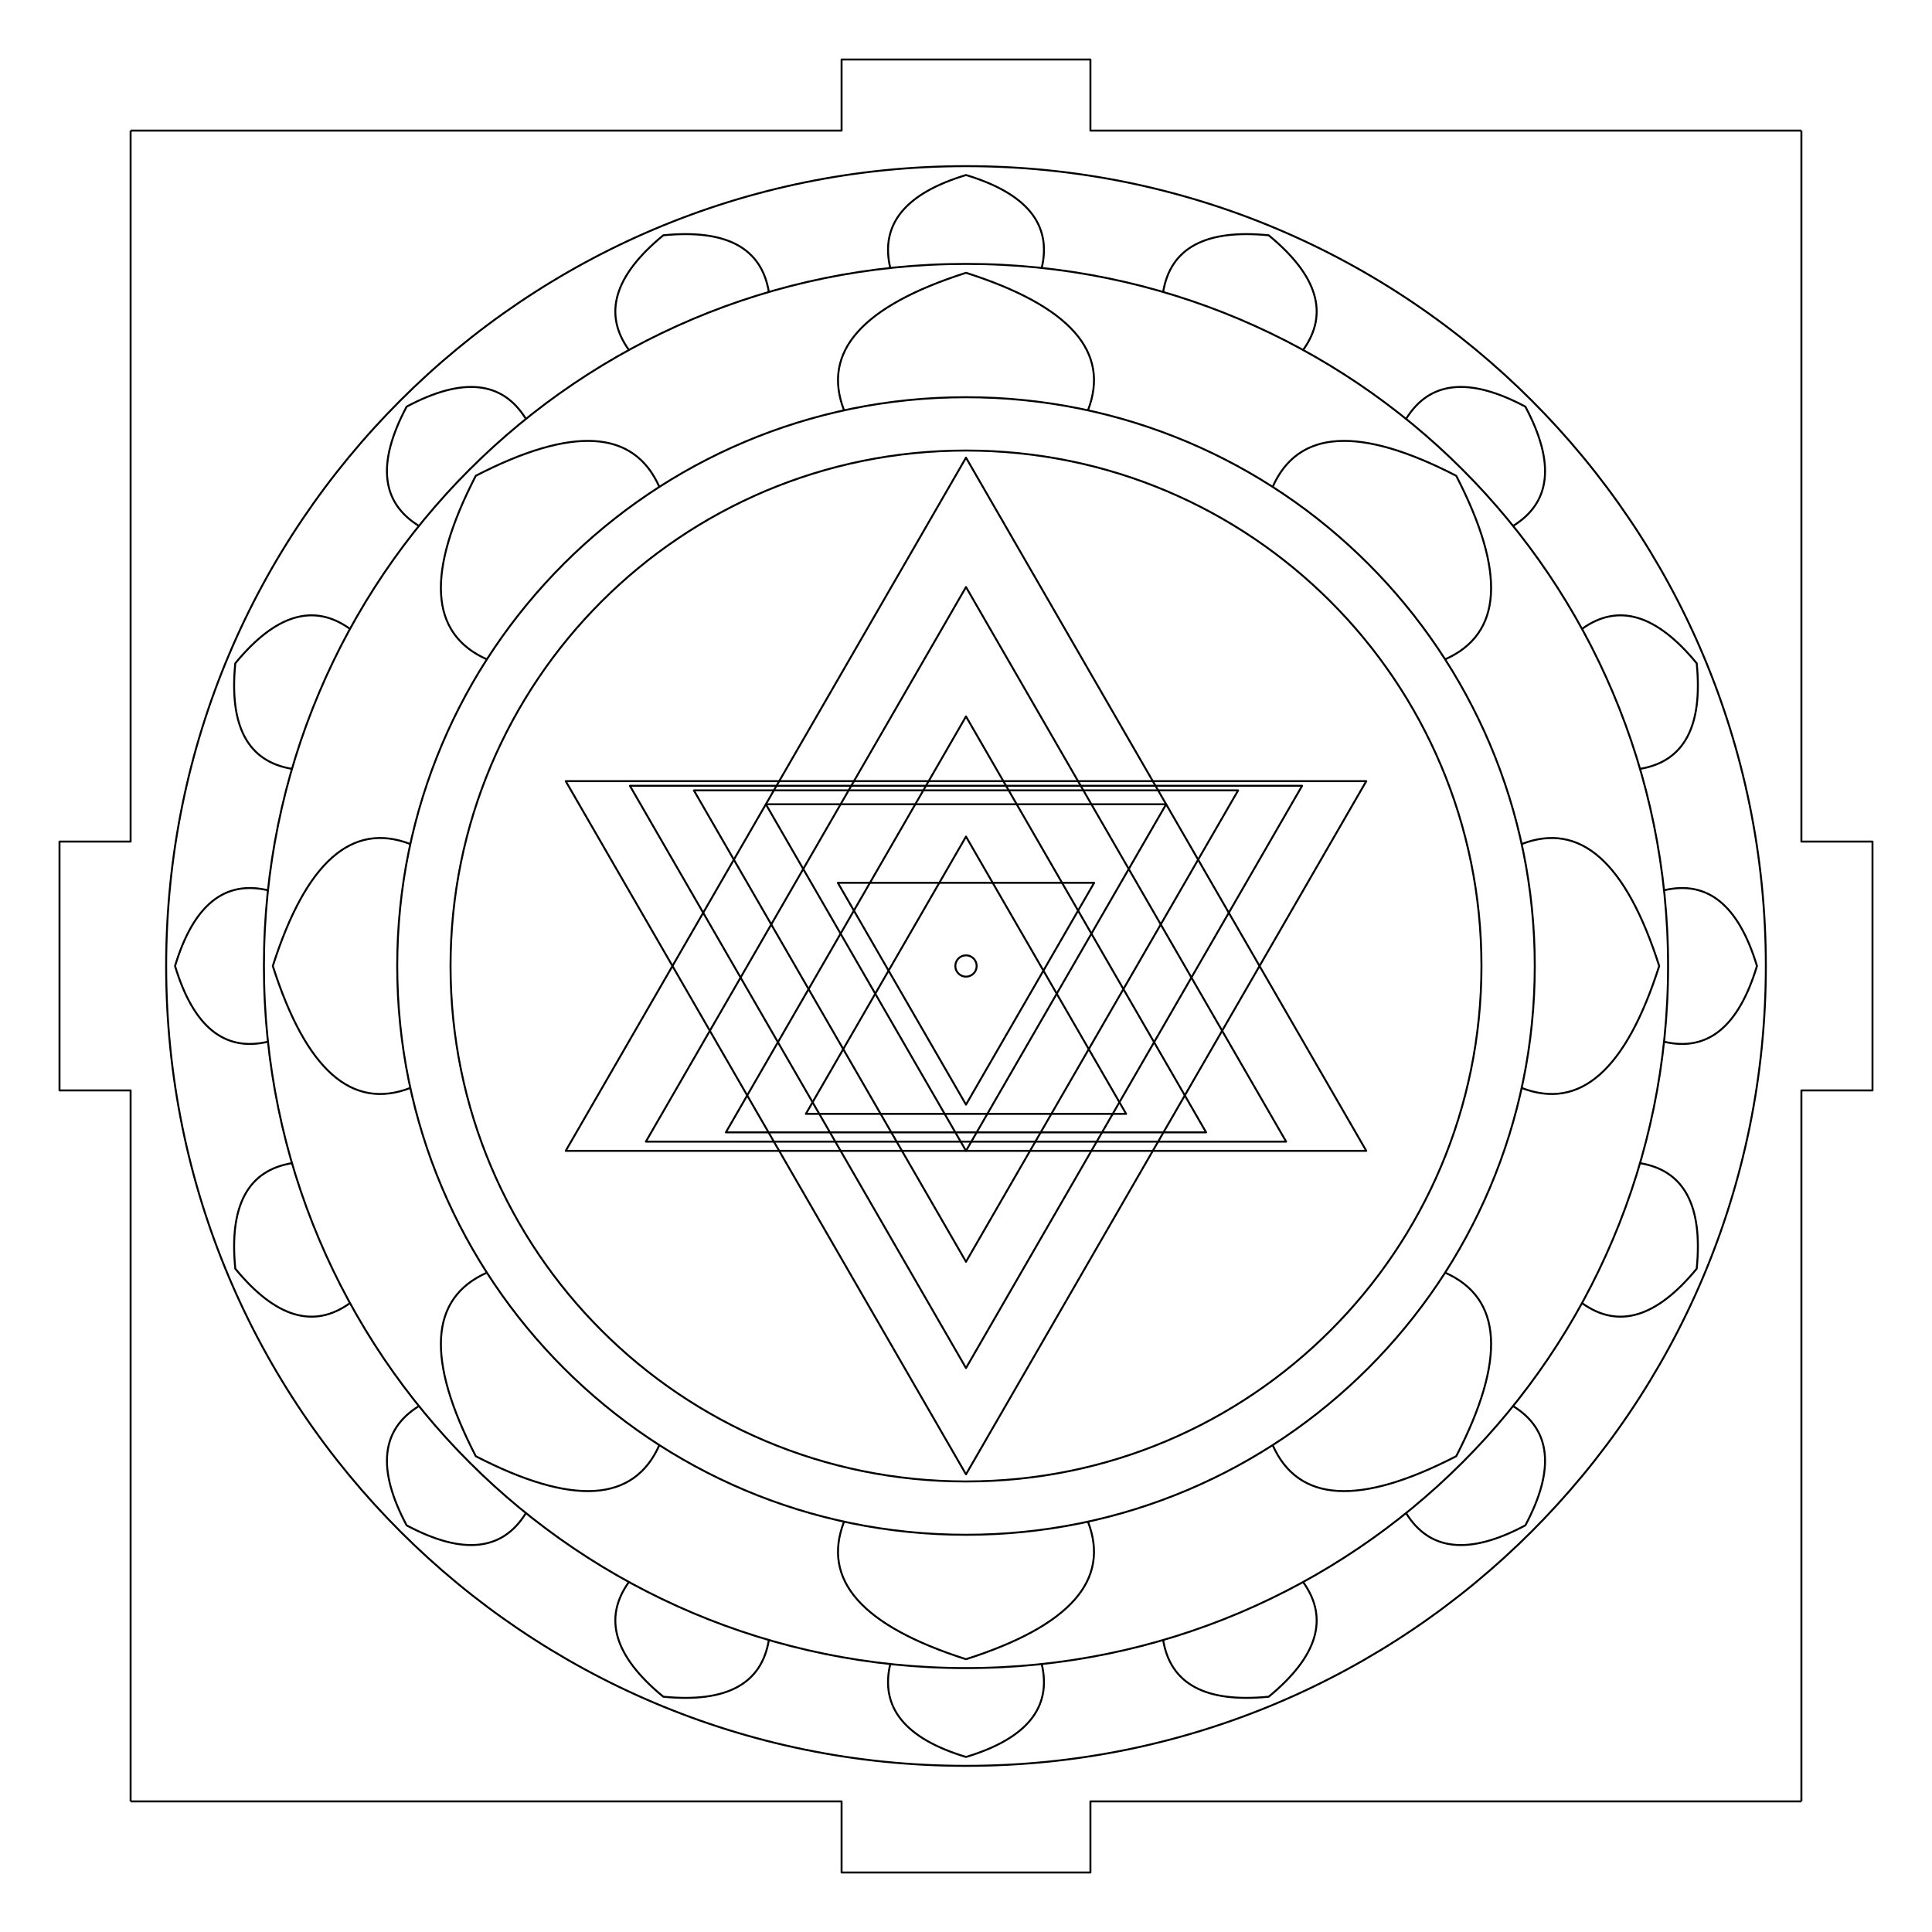
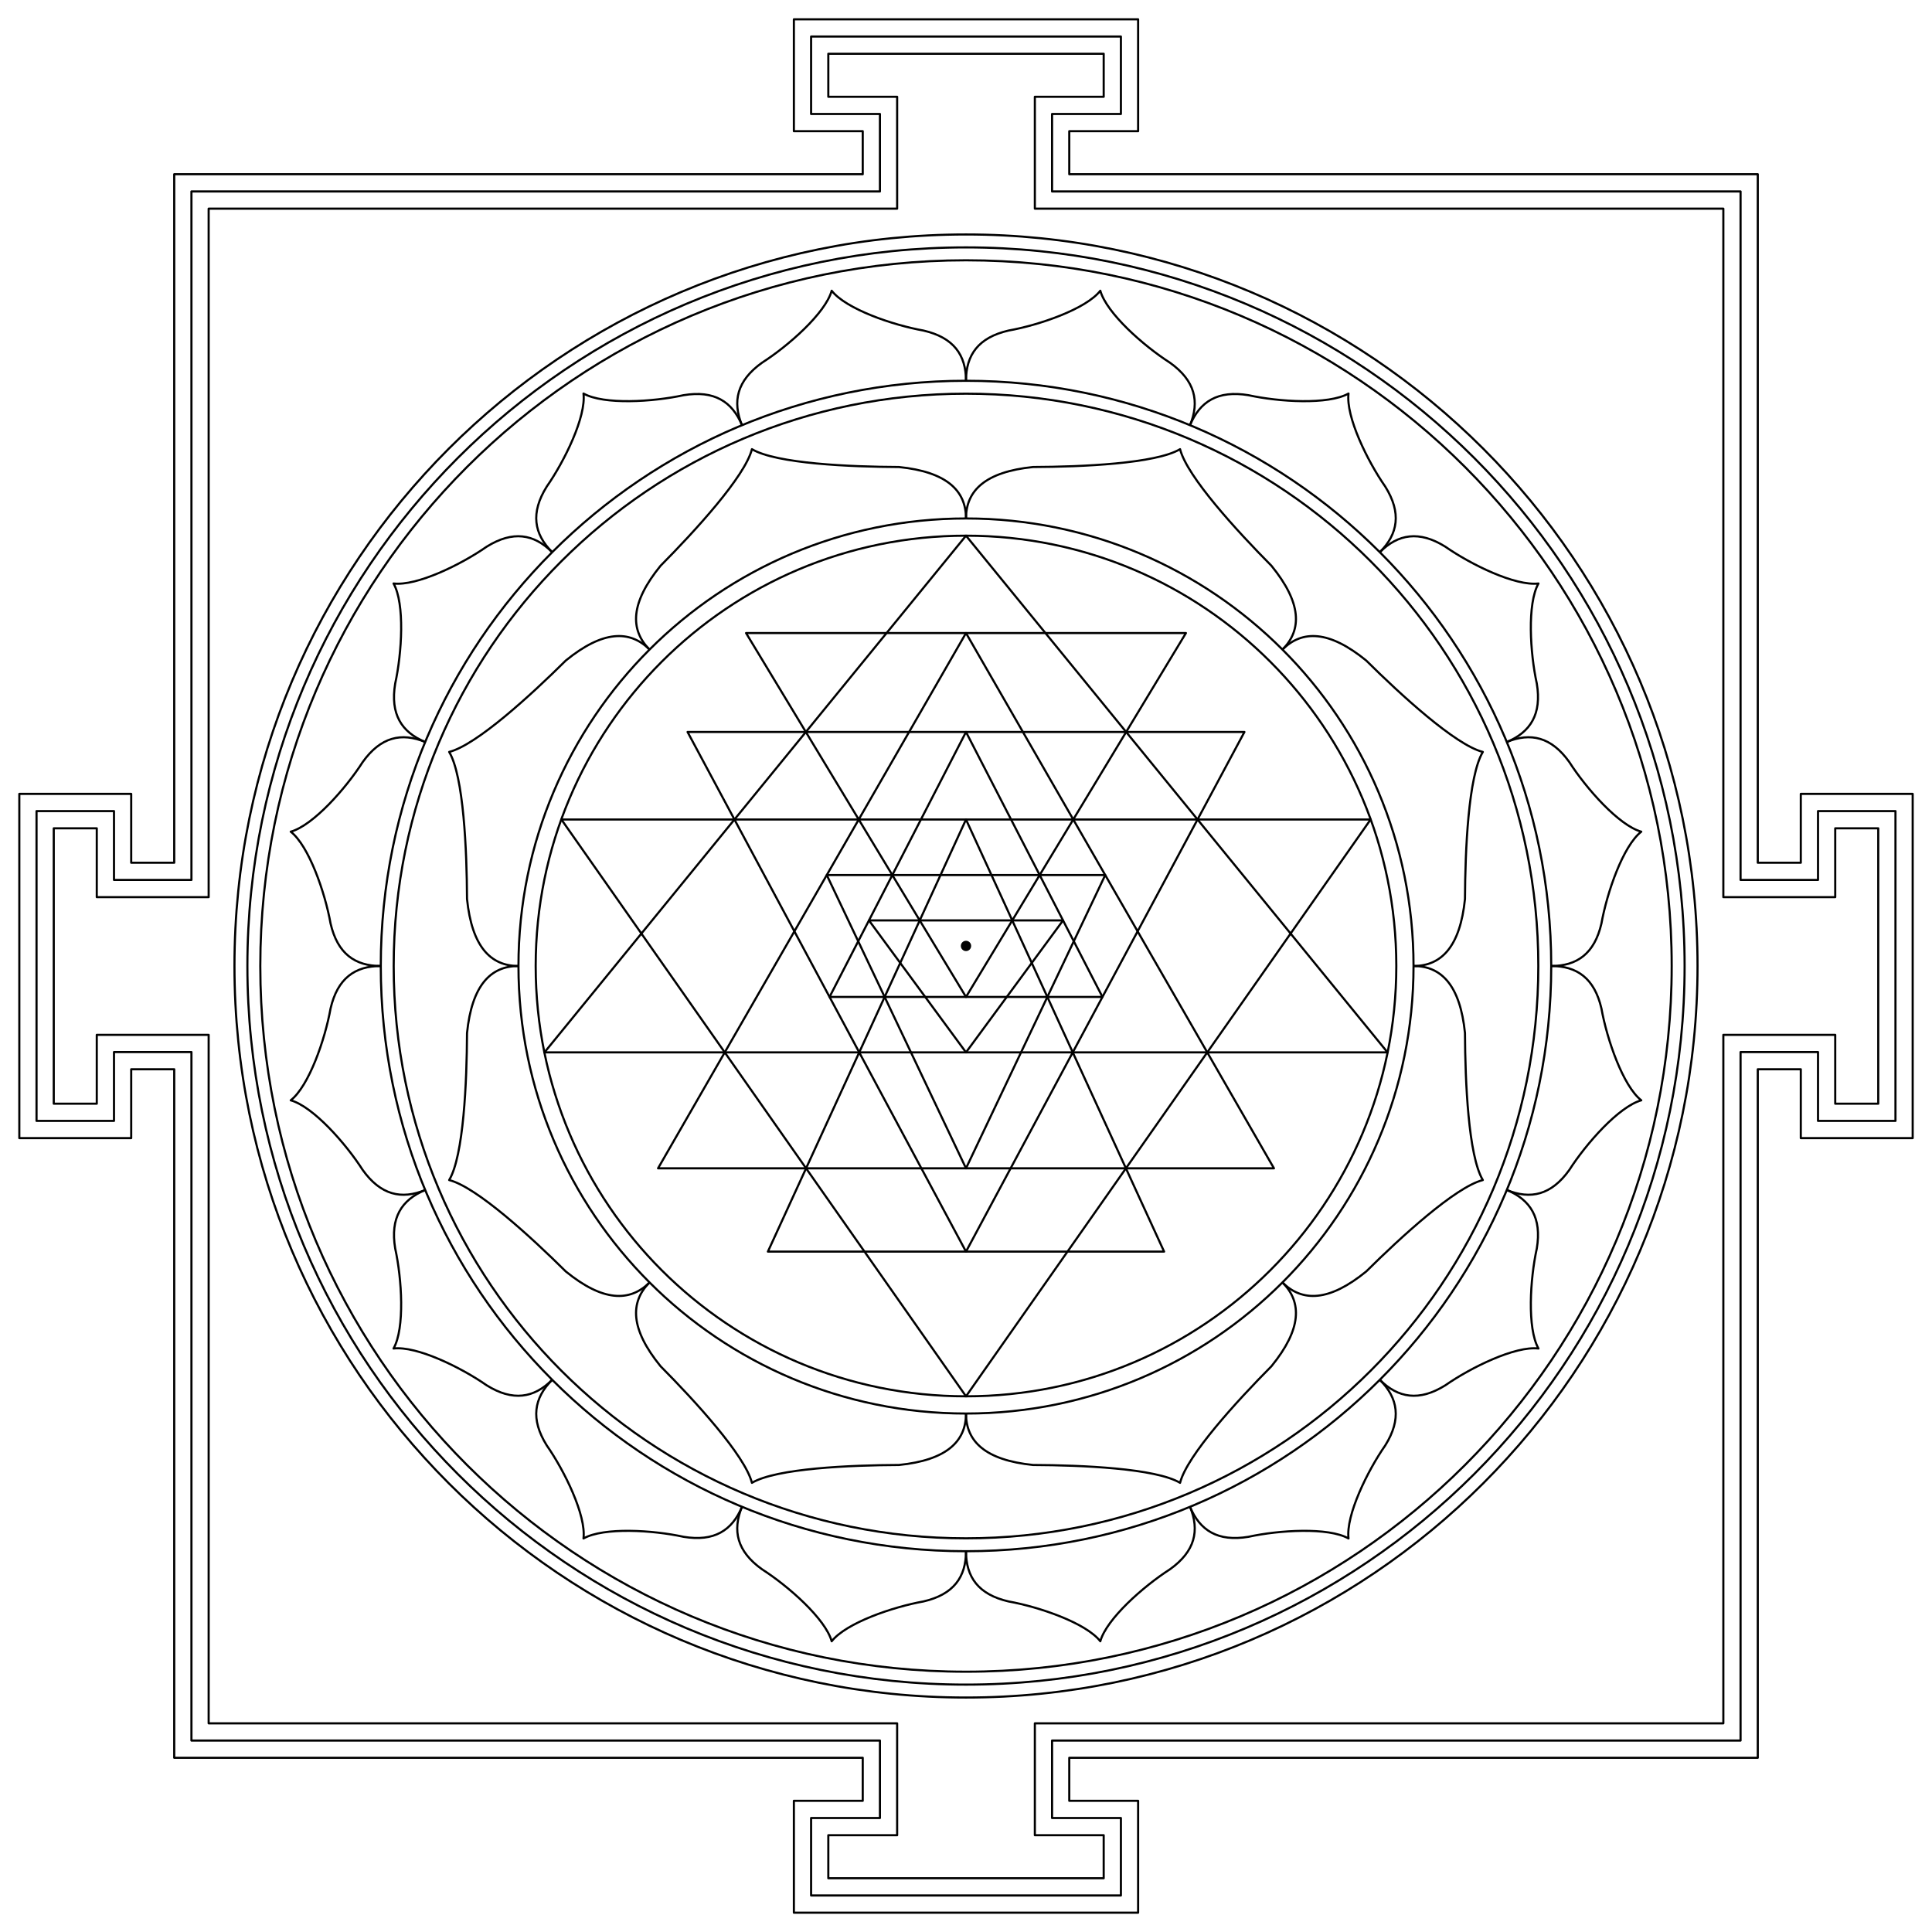
- <svg xmlns="http://www.w3.org/2000/svg" viewBox="0 0 1000 1000" fill="none" stroke="#000" stroke-width="1.1" stroke-linejoin="round">
-   <g transform="translate(40 40) scale(0.92)">
-     <polygon points="500.0,214.0 725.2,604.0 274.8,604.0" />
-     <polygon points="500.0,286.8 680.1,598.8 319.9,598.8" />
-     <polygon points="500.0,359.6 635.1,593.6 364.9,593.6" />
-     <polygon points="500.0,427.2 590.1,583.2 409.9,583.2" />
-     <polygon points="500.0,786.0 274.8,396.0 725.2,396.0" />
-     <polygon points="500.0,726.2 310.9,398.6 689.1,398.6" />
-     <polygon points="500.0,666.4 346.9,401.2 653.1,401.2" />
-     <polygon points="500.0,604.0 387.4,409.0 612.6,409.0" />
-     <polygon points="500.0,578.0 427.9,453.2 572.1,453.2" />
-     <circle cx="500.0" cy="500.0" r="290.0" />
-     <circle cx="500.0" cy="500.0" r="320.0" />
-     <path d="M812.6,431.4 Q862.0,412.3 890.0,500.0 Q862.0,587.7 812.6,568.6" />
-     <path d="M769.5,672.5 Q818.0,694.0 775.8,775.8 Q694.0,818.0 672.5,769.5" />
-     <path d="M568.6,812.6 Q587.7,862.0 500.0,890.0 Q412.3,862.0 431.4,812.6" />
-     <path d="M327.5,769.5 Q306.0,818.0 224.2,775.8 Q182.0,694.0 230.5,672.5" />
-     <path d="M187.4,568.6 Q138.0,587.7 110.0,500.0 Q138.0,412.3 187.4,431.4" />
-     <path d="M230.5,327.5 Q182.0,306.0 224.2,224.2 Q306.0,182.0 327.5,230.5" />
-     <path d="M431.4,187.4 Q412.3,138.0 500.0,110.0 Q587.7,138.0 568.6,187.4" />
-     <path d="M672.5,230.5 Q694.0,182.0 775.8,224.2 Q818.0,306.0 769.5,327.5" />
-     <circle cx="500.0" cy="500.0" r="395.0" />
-     <path d="M892.7,457.4 Q929.5,448.7 945.0,500.0 Q929.5,551.3 892.7,542.6" />
-     <path d="M879.1,610.9 Q916.4,617.0 911.1,670.3 Q877.1,711.7 846.5,689.6" />
-     <path d="M807.8,747.6 Q839.9,767.4 814.7,814.7 Q767.4,839.9 747.6,807.8" />
-     <path d="M689.6,846.5 Q711.7,877.1 670.3,911.1 Q617.0,916.4 610.9,879.1" />
-     <path d="M542.6,892.7 Q551.3,929.5 500.0,945.0 Q448.7,929.5 457.4,892.7" />
-     <path d="M389.1,879.1 Q383.0,916.4 329.7,911.1 Q288.3,877.1 310.4,846.5" />
-     <path d="M252.4,807.8 Q232.6,839.9 185.3,814.7 Q160.1,767.4 192.2,747.6" />
-     <path d="M153.5,689.6 Q122.9,711.7 88.9,670.3 Q83.6,617.0 120.9,610.9" />
-     <path d="M107.3,542.6 Q70.5,551.3 55.0,500.0 Q70.5,448.7 107.3,457.4" />
-     <path d="M120.9,389.1 Q83.6,383.0 88.9,329.7 Q122.9,288.3 153.5,310.4" />
-     <path d="M192.2,252.4 Q160.1,232.6 185.3,185.3 Q232.6,160.1 252.4,192.2" />
-     <path d="M310.4,153.5 Q288.3,122.9 329.7,88.9 Q383.0,83.6 389.1,120.9" />
-     <path d="M457.4,107.3 Q448.7,70.5 500.0,55.0 Q551.3,70.5 542.6,107.3" />
-     <path d="M610.9,120.9 Q617.0,83.6 670.3,88.9 Q711.7,122.9 689.6,153.5" />
-     <path d="M747.6,192.2 Q767.4,160.1 814.7,185.3 Q839.9,232.6 807.8,252.4" />
-     <path d="M846.5,310.4 Q877.1,288.3 911.1,329.7 Q916.4,383.0 879.1,389.1" />
-     <circle cx="500.0" cy="500.0" r="450.0" />
-     <path d="M30.0,30.0 L430.0,30.0 L430.0,-10.0 L570.0,-10.0 L570.0,30.0 L970.0,30.0 M970.0,30.0 L970.0,430.0 L1010.0,430.0 L1010.0,570.0 L970.0,570.0 L970.0,970.0 M970.0,970.0 L570.0,970.0 L570.0,1010.0 L430.0,1010.0 L430.0,970.0 L30.0,970.0 M30.0,970.0 L30.0,570.0 L-10.0,570.0 L-10.0,430.0 L30.0,430.0 L30.0,30.0" />
-     <circle cx="500.0" cy="500.0" r="6.0" />
-   </g>
+ <svg xmlns="http://www.w3.org/2000/svg" viewBox="0 0 1000 1000" fill="none" stroke="#000" color="#000" stroke-width="1.1" stroke-linejoin="round">
+   <polygon points="90.18,90.18 446.55,90.18 446.55,67.91 410.91,67.91 410.91,10 589.09,10 589.09,67.91 553.45,67.91 553.45,90.18 909.82,90.18 909.82,446.55 932.09,446.55 932.09,410.91 990,410.91 990,589.09 932.09,589.09 932.09,553.45 909.82,553.45 909.82,909.82 553.45,909.82 553.45,932.09 589.09,932.09 589.09,990 410.91,990 410.91,932.09 446.55,932.09 446.55,909.82 90.18,909.82 90.18,553.45 67.91,553.45 67.91,589.09 10,589.09 10,410.91 67.91,410.91 67.91,446.55 90.18,446.55" />
+   <polygon points="99.09,99.09 455.45,99.09 455.45,59 419.82,59 419.82,18.91 580.18,18.91 580.18,59 544.55,59 544.55,99.09 900.91,99.09 900.91,455.45 941,455.45 941,419.82 981.09,419.82 981.09,580.18 941,580.18 941,544.55 900.91,544.55 900.91,900.91 544.55,900.91 544.55,941 580.18,941 580.18,981.09 419.82,981.09 419.82,941 455.45,941 455.45,900.91 99.09,900.91 99.09,544.55 59,544.55 59,580.18 18.91,580.18 18.91,419.82 59,419.82 59,455.45 99.09,455.45" />
+   <polygon points="108,108 464.36,108 464.36,50.09 428.73,50.09 428.73,27.82 571.27,27.82 571.27,50.09 535.64,50.09 535.64,108 892,108 892,464.36 949.91,464.36 949.91,428.73 972.18,428.73 972.18,571.27 949.91,571.27 949.91,535.64 892,535.64 892,892 535.64,892 535.64,949.91 571.27,949.91 571.27,972.18 428.73,972.18 428.73,949.91 464.36,949.91 464.36,892 108,892 108,535.64 50.09,535.64 50.09,571.27 27.82,571.27 27.82,428.73 50.09,428.73 50.09,464.36 108,464.36" />
+   <circle cx="500" cy="500" r="222.73" />
+   <circle cx="500" cy="500" r="231.64" />
+   <path d="M500,268.36 C500,253.89 510.05,244.24 534.69,241.73 C559.89,241.63 598.25,239.98 610.8,232.49 C614.39,246.66 640.35,274.96 658.1,292.84 C673.74,312.04 674.03,325.97 663.79,336.21" />
+   <path d="M663.79,336.21 C674.03,325.97 687.96,326.26 707.16,341.9 C725.04,359.65 753.34,385.61 767.51,389.2 C760.02,401.75 758.37,440.11 758.27,465.31 C755.76,489.95 746.11,500 731.64,500" />
+   <path d="M731.64,500 C746.11,500 755.76,510.05 758.27,534.69 C758.37,559.89 760.02,598.25 767.51,610.8 C753.34,614.39 725.04,640.35 707.16,658.1 C687.96,673.74 674.03,674.03 663.79,663.79" />
+   <path d="M663.79,663.79 C674.03,674.03 673.74,687.96 658.1,707.16 C640.35,725.04 614.39,753.34 610.8,767.51 C598.25,760.02 559.89,758.37 534.69,758.27 C510.05,755.76 500,746.11 500,731.64" />
+   <path d="M500,731.64 C500,746.11 489.95,755.76 465.31,758.27 C440.11,758.37 401.75,760.02 389.2,767.51 C385.61,753.34 359.65,725.04 341.9,707.16 C326.26,687.96 325.97,674.03 336.21,663.79" />
+   <path d="M336.21,663.79 C325.97,674.03 312.04,673.74 292.84,658.1 C274.96,640.35 246.66,614.39 232.49,610.8 C239.98,598.25 241.63,559.89 241.73,534.69 C244.24,510.05 253.89,500 268.36,500" />
+   <path d="M268.36,500 C253.89,500 244.24,489.95 241.73,465.31 C241.63,440.11 239.98,401.75 232.49,389.2 C246.66,385.61 274.96,359.65 292.84,341.9 C312.04,326.26 325.97,325.97 336.21,336.21" />
+   <path d="M336.21,336.21 C325.97,325.97 326.26,312.04 341.9,292.84 C359.65,274.96 385.61,246.66 389.2,232.49 C401.75,239.98 440.11,241.63 465.31,241.73 C489.95,244.24 500,253.89 500,268.36" />
+   <circle cx="500" cy="500" r="296.23" />
+   <circle cx="500" cy="500" r="302.91" />
+   <path d="M500,197.09 C500,183.73 506.39,174.7 521.99,171.1 C537.94,168.25 562.1,159.95 569.52,150.48 C572.75,162.07 591.9,178.98 605.55,187.72 C618.58,197.02 621.03,207.8 615.92,220.15" />
+   <path d="M615.92,220.15 C621.03,207.8 630.39,201.91 646.18,204.55 C662.01,208.02 687.51,209.6 697.99,203.69 C696.54,215.64 707.75,238.59 717.02,251.88 C725.5,265.46 723.64,276.36 714.19,285.81" />
+   <path d="M714.19,285.81 C723.64,276.36 734.54,274.5 748.12,282.98 C761.41,292.25 784.36,303.46 796.31,302.01 C790.4,312.49 791.98,337.99 795.45,353.82 C798.09,369.61 792.2,378.97 779.85,384.08" />
+   <path d="M779.85,384.08 C792.2,378.97 802.98,381.42 812.28,394.45 C821.02,408.1 837.93,427.25 849.52,430.48 C840.05,437.9 831.75,462.06 828.9,478.01 C825.3,493.61 816.27,500 802.91,500" />
+   <path d="M802.91,500 C816.27,500 825.3,506.39 828.9,521.99 C831.75,537.94 840.05,562.1 849.52,569.52 C837.93,572.75 821.02,591.9 812.28,605.55 C802.98,618.58 792.2,621.03 779.85,615.92" />
+   <path d="M779.85,615.92 C792.2,621.03 798.09,630.39 795.45,646.18 C791.98,662.01 790.4,687.51 796.31,697.99 C784.36,696.54 761.41,707.75 748.12,717.02 C734.54,725.5 723.64,723.64 714.19,714.19" />
+   <path d="M714.19,714.19 C723.64,723.64 725.5,734.54 717.02,748.12 C707.75,761.41 696.54,784.36 697.99,796.31 C687.51,790.4 662.01,791.98 646.18,795.45 C630.39,798.09 621.03,792.2 615.92,779.85" />
+   <path d="M615.92,779.85 C621.03,792.2 618.58,802.98 605.55,812.28 C591.9,821.02 572.75,837.93 569.52,849.52 C562.1,840.05 537.94,831.75 521.99,828.9 C506.39,825.3 500,816.27 500,802.91" />
+   <path d="M500,802.91 C500,816.27 493.61,825.3 478.01,828.9 C462.06,831.75 437.9,840.05 430.48,849.52 C427.25,837.93 408.1,821.02 394.45,812.28 C381.42,802.98 378.97,792.2 384.08,779.85" />
+   <path d="M384.08,779.85 C378.97,792.2 369.61,798.09 353.82,795.45 C337.99,791.98 312.49,790.4 302.01,796.31 C303.46,784.36 292.25,761.41 282.98,748.12 C274.5,734.54 276.36,723.64 285.81,714.19" />
+   <path d="M285.81,714.19 C276.36,723.64 265.46,725.5 251.88,717.02 C238.59,707.75 215.64,696.54 203.69,697.99 C209.6,687.51 208.02,662.01 204.55,646.18 C201.91,630.39 207.8,621.03 220.15,615.92" />
+   <path d="M220.15,615.92 C207.8,621.03 197.02,618.58 187.72,605.55 C178.98,591.9 162.07,572.75 150.48,569.52 C159.95,562.1 168.25,537.94 171.1,521.99 C174.7,506.39 183.73,500 197.09,500" />
+   <path d="M197.09,500 C183.73,500 174.7,493.61 171.1,478.01 C168.25,462.06 159.95,437.9 150.48,430.48 C162.07,427.25 178.98,408.1 187.72,394.45 C197.02,381.42 207.8,378.97 220.15,384.08" />
+   <path d="M220.15,384.08 C207.8,378.97 201.91,369.61 204.55,353.82 C208.02,337.99 209.6,312.49 203.69,302.01 C215.64,303.46 238.59,292.25 251.88,282.98 C265.46,274.5 276.36,276.36 285.81,285.81" />
+   <path d="M285.81,285.81 C276.36,276.36 274.5,265.46 282.98,251.88 C292.25,238.59 303.46,215.64 302.01,203.69 C312.49,209.6 337.99,208.02 353.82,204.55 C369.61,201.91 378.97,207.8 384.08,220.15" />
+   <path d="M384.08,220.15 C378.97,207.8 381.42,197.02 394.45,187.72 C408.1,178.98 427.25,162.07 430.48,150.48 C437.9,159.95 462.06,168.25 478.01,171.1 C493.61,174.7 500,183.73 500,197.09" />
+   <circle cx="500" cy="500" r="365.27" />
+   <circle cx="500" cy="500" r="371.95" />
+   <circle cx="500" cy="500" r="378.64" />
+   <polygon points="500,277.27 281.81,544.71 718.19,544.71" />
+   <polygon points="500,327.67 340.6,604.72 659.4,604.72" />
+   <polygon points="500,378.87 429.37,516.02 570.63,516.02" />
+   <polygon points="500,424.17 397.46,647.83 602.54,647.83" />
+   <polygon points="500,722.73 290.58,424.17 709.42,424.17" />
+   <polygon points="500,516.02 386.16,327.67 613.84,327.67" />
+   <polygon points="500,647.83 355.88,378.87 644.12,378.87" />
+   <polygon points="500,604.72 427.94,452.93 572.06,452.93" />
+   <polygon points="500,544.71 449.77,476.4 550.23,476.4" />
+   <circle cx="500" cy="489.61" r="2.67" fill="currentColor" stroke="none" />
</svg>
